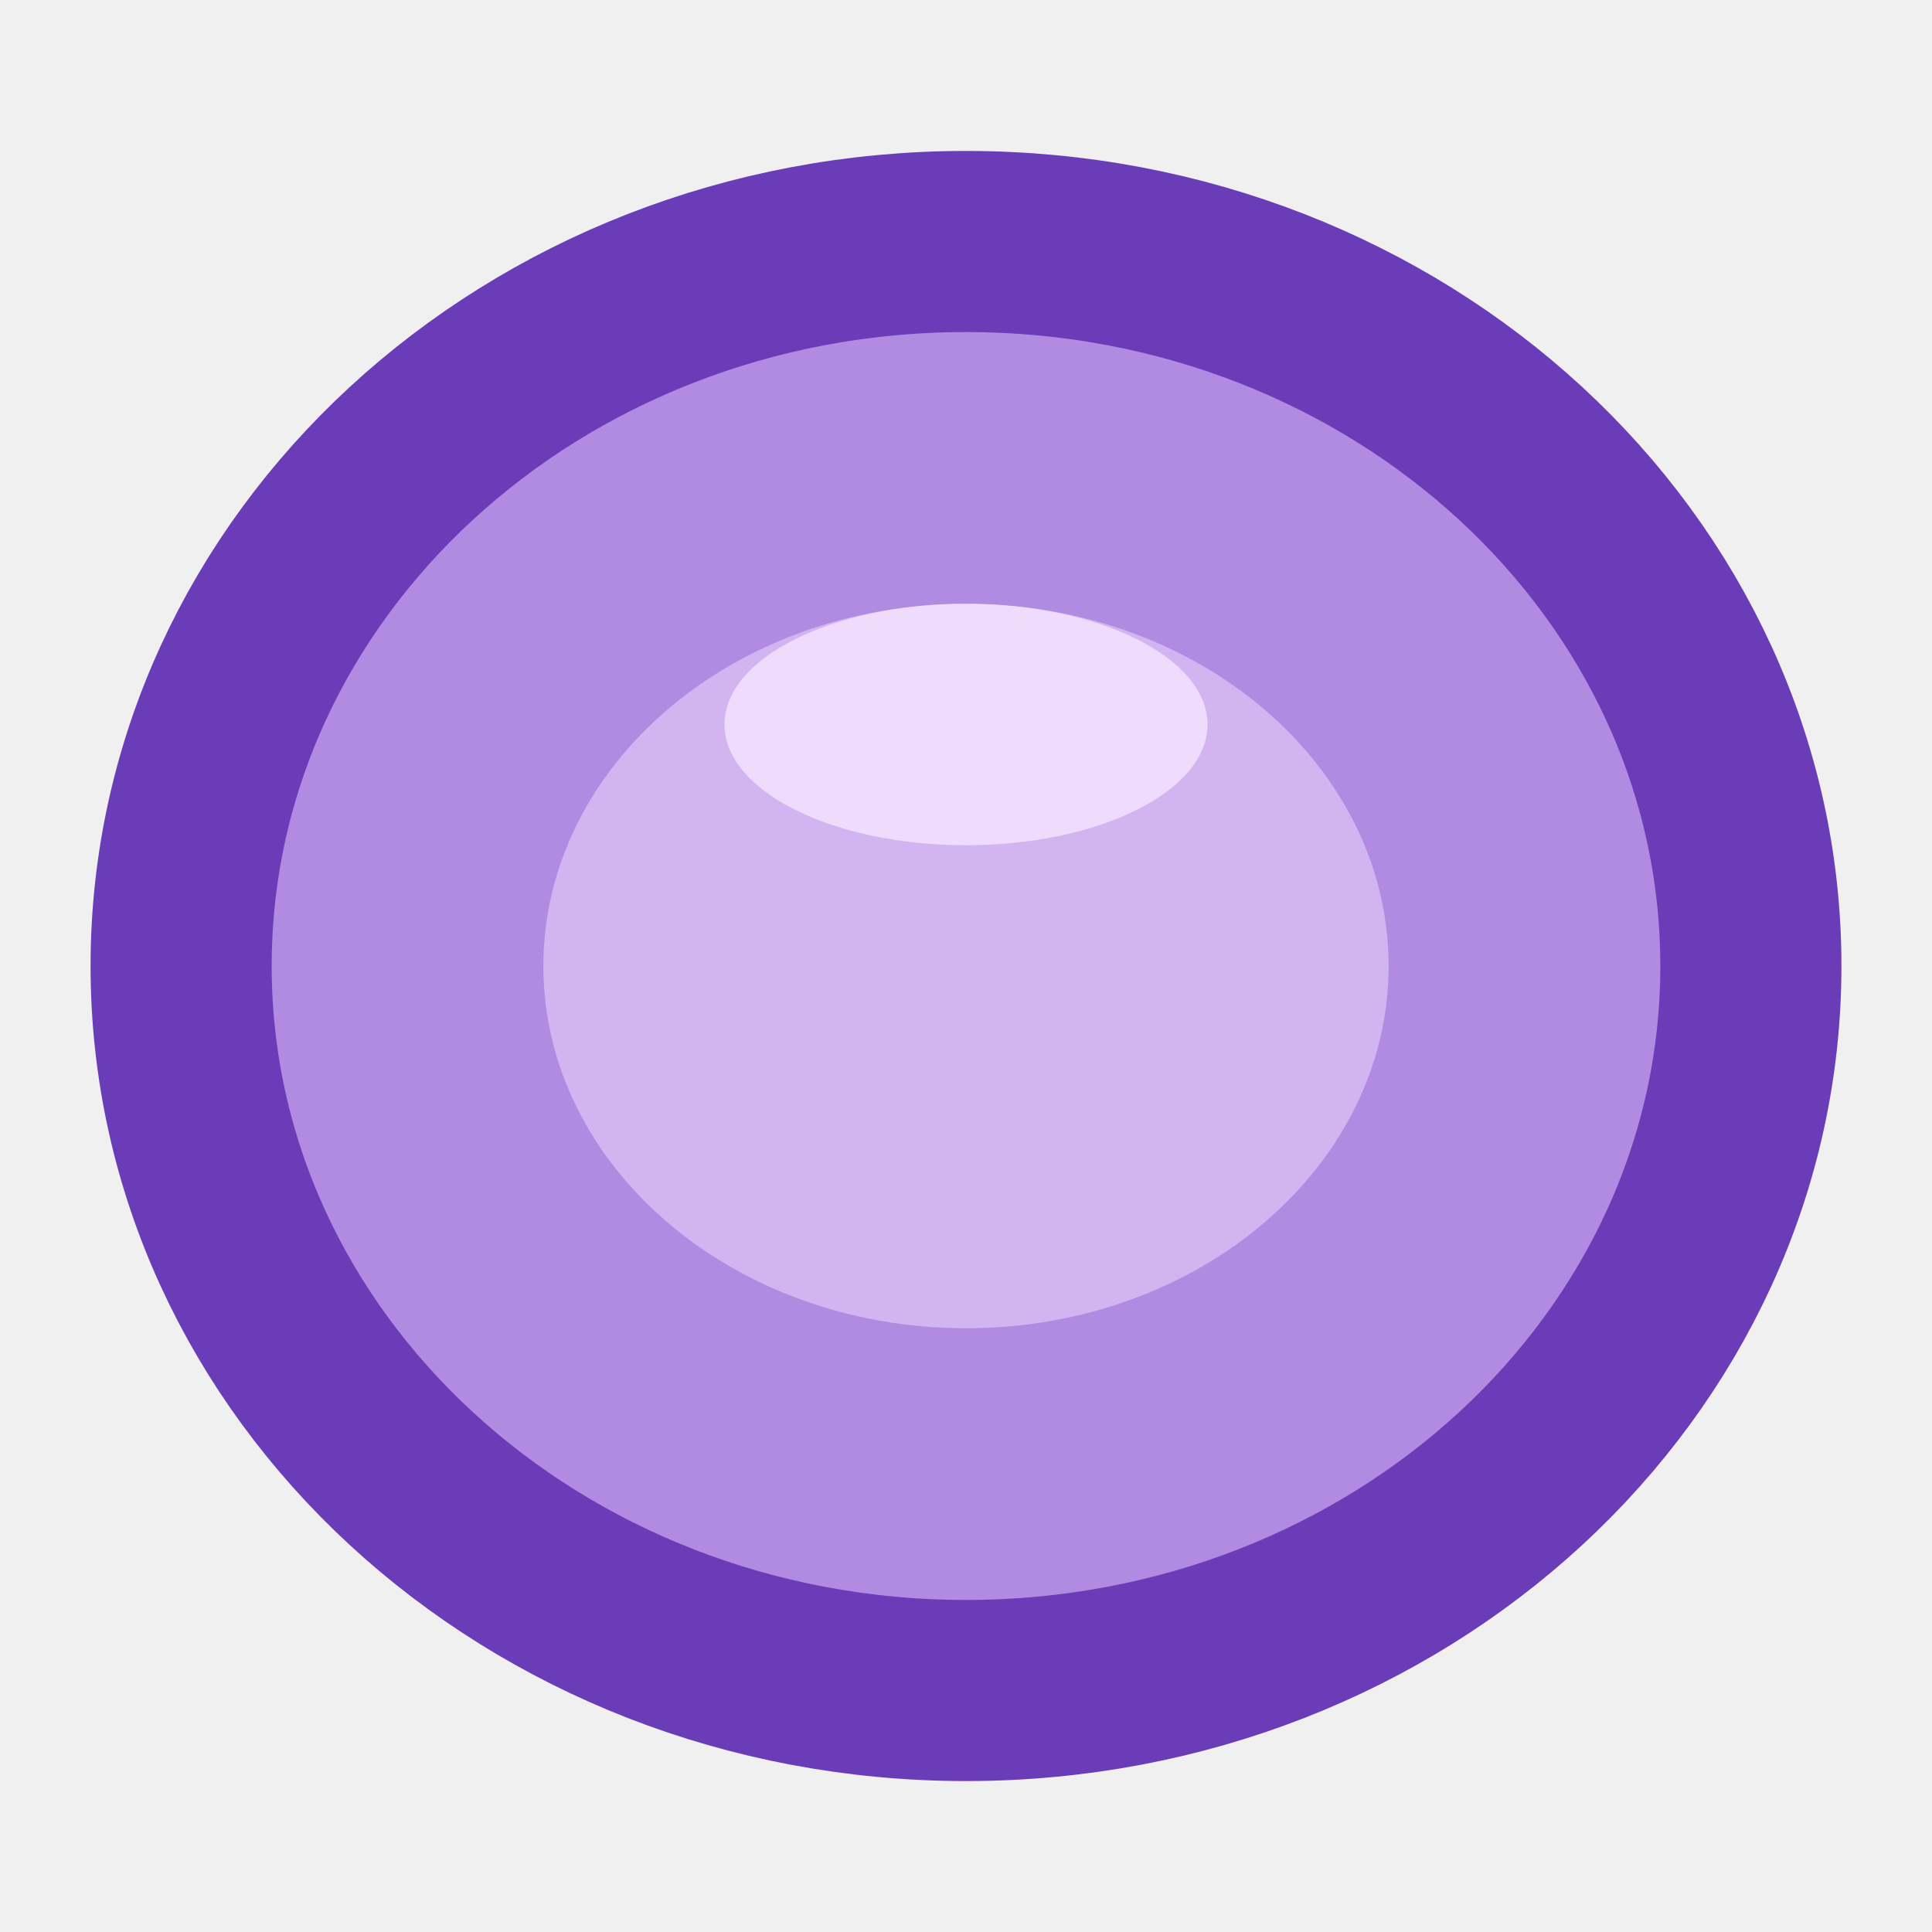
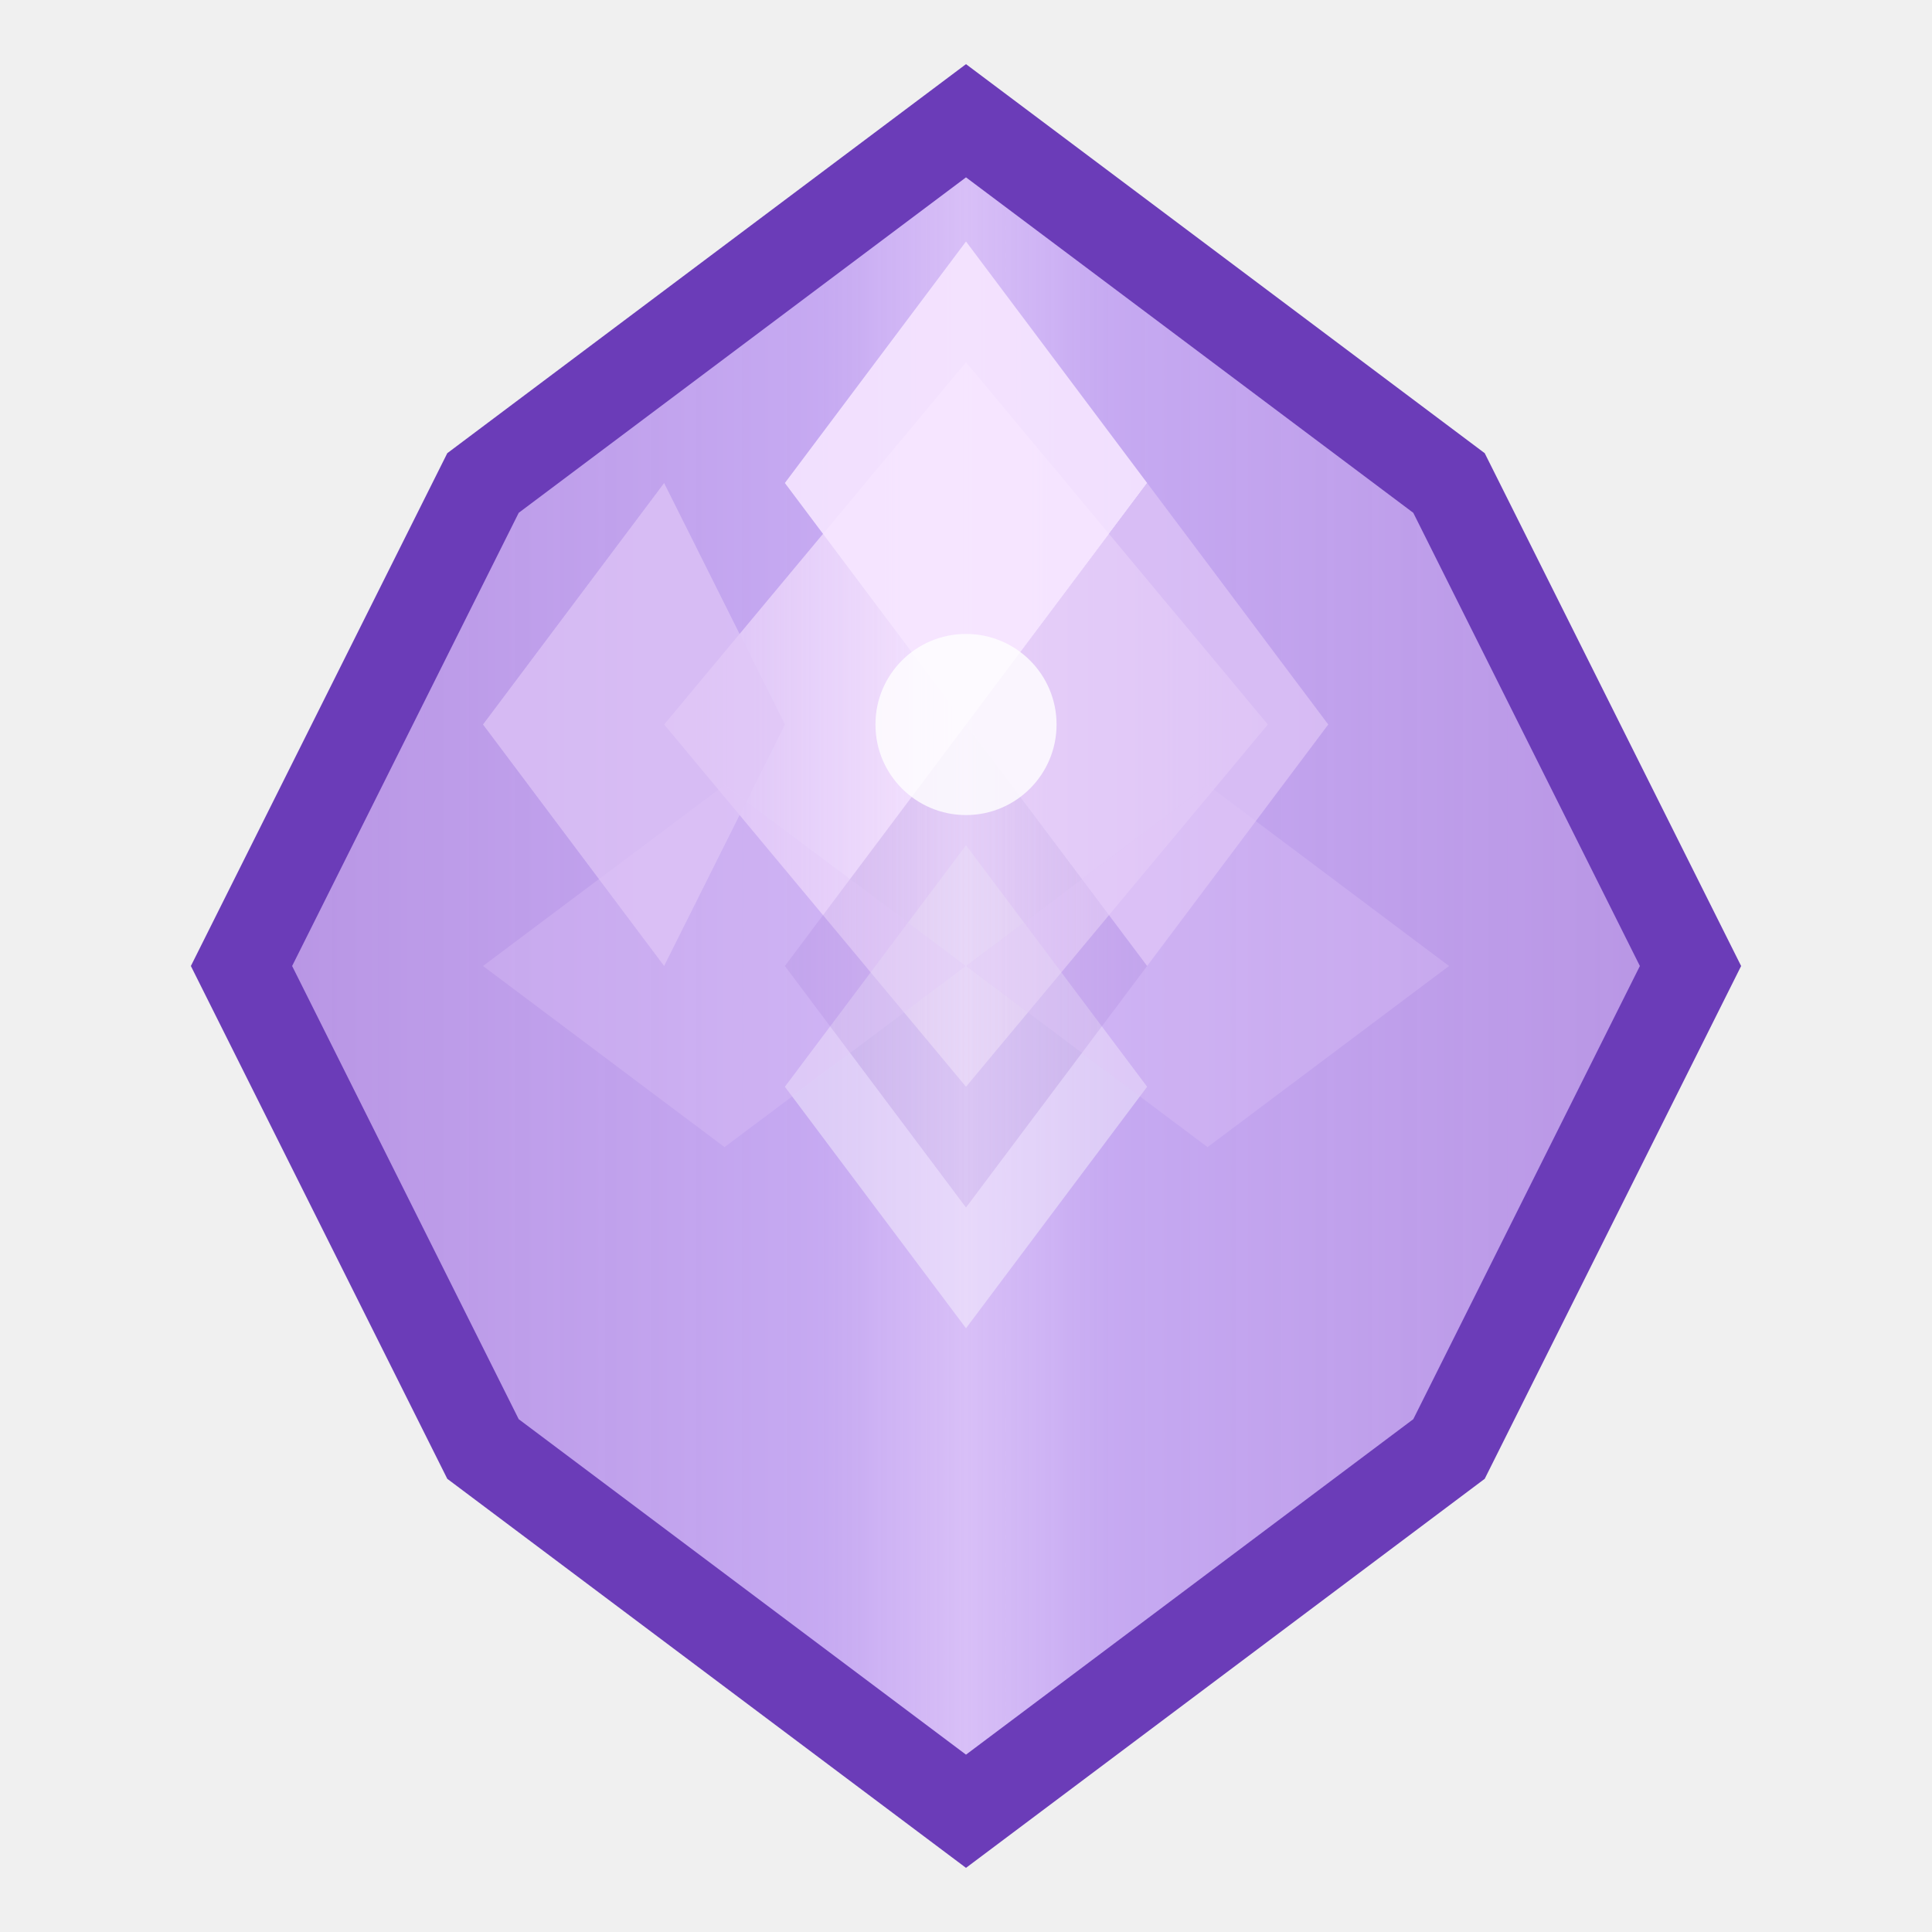
<svg xmlns="http://www.w3.org/2000/svg" width="32" height="32" viewBox="0 0 32 32" fill="none">
-   <ellipse cx="16" cy="16" rx="13" ry="12" fill="#B18AE2" stroke="#6B3CB8" stroke-width="3" />
-   <ellipse cx="16" cy="16" rx="7" ry="6" fill="#E0C6F7" opacity="0.7" />
-   <ellipse cx="16" cy="12" rx="4" ry="2" fill="#F6E6FF" opacity="0.8" />
+   <path d="M16 2L24 8L28 16L24 24L16 30L8 24L4 16L8 8L16 2Z" fill="url(#highGemGradient)" stroke="#6B3CB8" stroke-width="1.5" />
+   <path d="M16 6L21 12L16 18L11 12L16 6Z" fill="url(#highGemInnerGradient)" />
+   <path d="M16 4L19 8L16 12L13 8L16 4Z" fill="#F6E6FF" opacity="0.9" />
+   <path d="M19 8L22 12L19 16L16 12L19 8Z" fill="#E0C6F7" opacity="0.7" />
+   <path d="M11 8L13 12L11 16L8 12L11 8Z" fill="#E0C6F7" opacity="0.7" />
+   <path d="M16 22L19 18L16 14L13 18L16 22Z" fill="#FFF" opacity="0.4" />
+   <path d="M16 12L19 16L16 20L13 16L16 12Z" fill="url(#highGemDetailGradient)" opacity="0.5" />
+   <path d="M12 13L16 16L12 19L8 16L12 13Z" fill="#E0C6F7" opacity="0.3" />
+   <path d="M20 13L16 16L20 19L24 16L20 13Z" fill="#E0C6F7" opacity="0.3" />
+   <circle cx="16" cy="12" r="1.5" fill="#FFF" opacity="0.8" />
+   <defs>
+     <linearGradient id="highGemGradient" x1="4" y1="16" x2="28" y2="16" gradientUnits="userSpaceOnUse">
+       <stop stop-color="#B18AE2" stop-opacity="0.9" />
+       <stop offset="0.4" stop-color="#C4A6F2" stop-opacity="0.95" />
+       <stop offset="0.5" stop-color="#D8BFF7" stop-opacity="1" />
+       <stop offset="0.6" stop-color="#C4A6F2" stop-opacity="0.95" />
+       <stop offset="1" stop-color="#B18AE2" stop-opacity="0.9" />
+     </linearGradient>
+     <linearGradient id="highGemInnerGradient" x1="11" y1="12" x2="21" y2="12" gradientUnits="userSpaceOnUse">
+       <stop stop-color="#E0C6F7" stop-opacity="0.8" />
+       <stop offset="0.5" stop-color="#F6E6FF" stop-opacity="1" />
+       <stop offset="1" stop-color="#E0C6F7" stop-opacity="0.8" />
+     </linearGradient>
+     <linearGradient id="highGemDetailGradient" x1="13" y1="16" x2="19" y2="16" gradientUnits="userSpaceOnUse">
+       <stop stop-color="#6B3CB8" stop-opacity="0.3" />
+       <stop offset="0.5" stop-color="#B18AE2" stop-opacity="0.5" />
+       <stop offset="1" stop-color="#6B3CB8" stop-opacity="0.3" />
+     </linearGradient>
+   </defs>
</svg>
